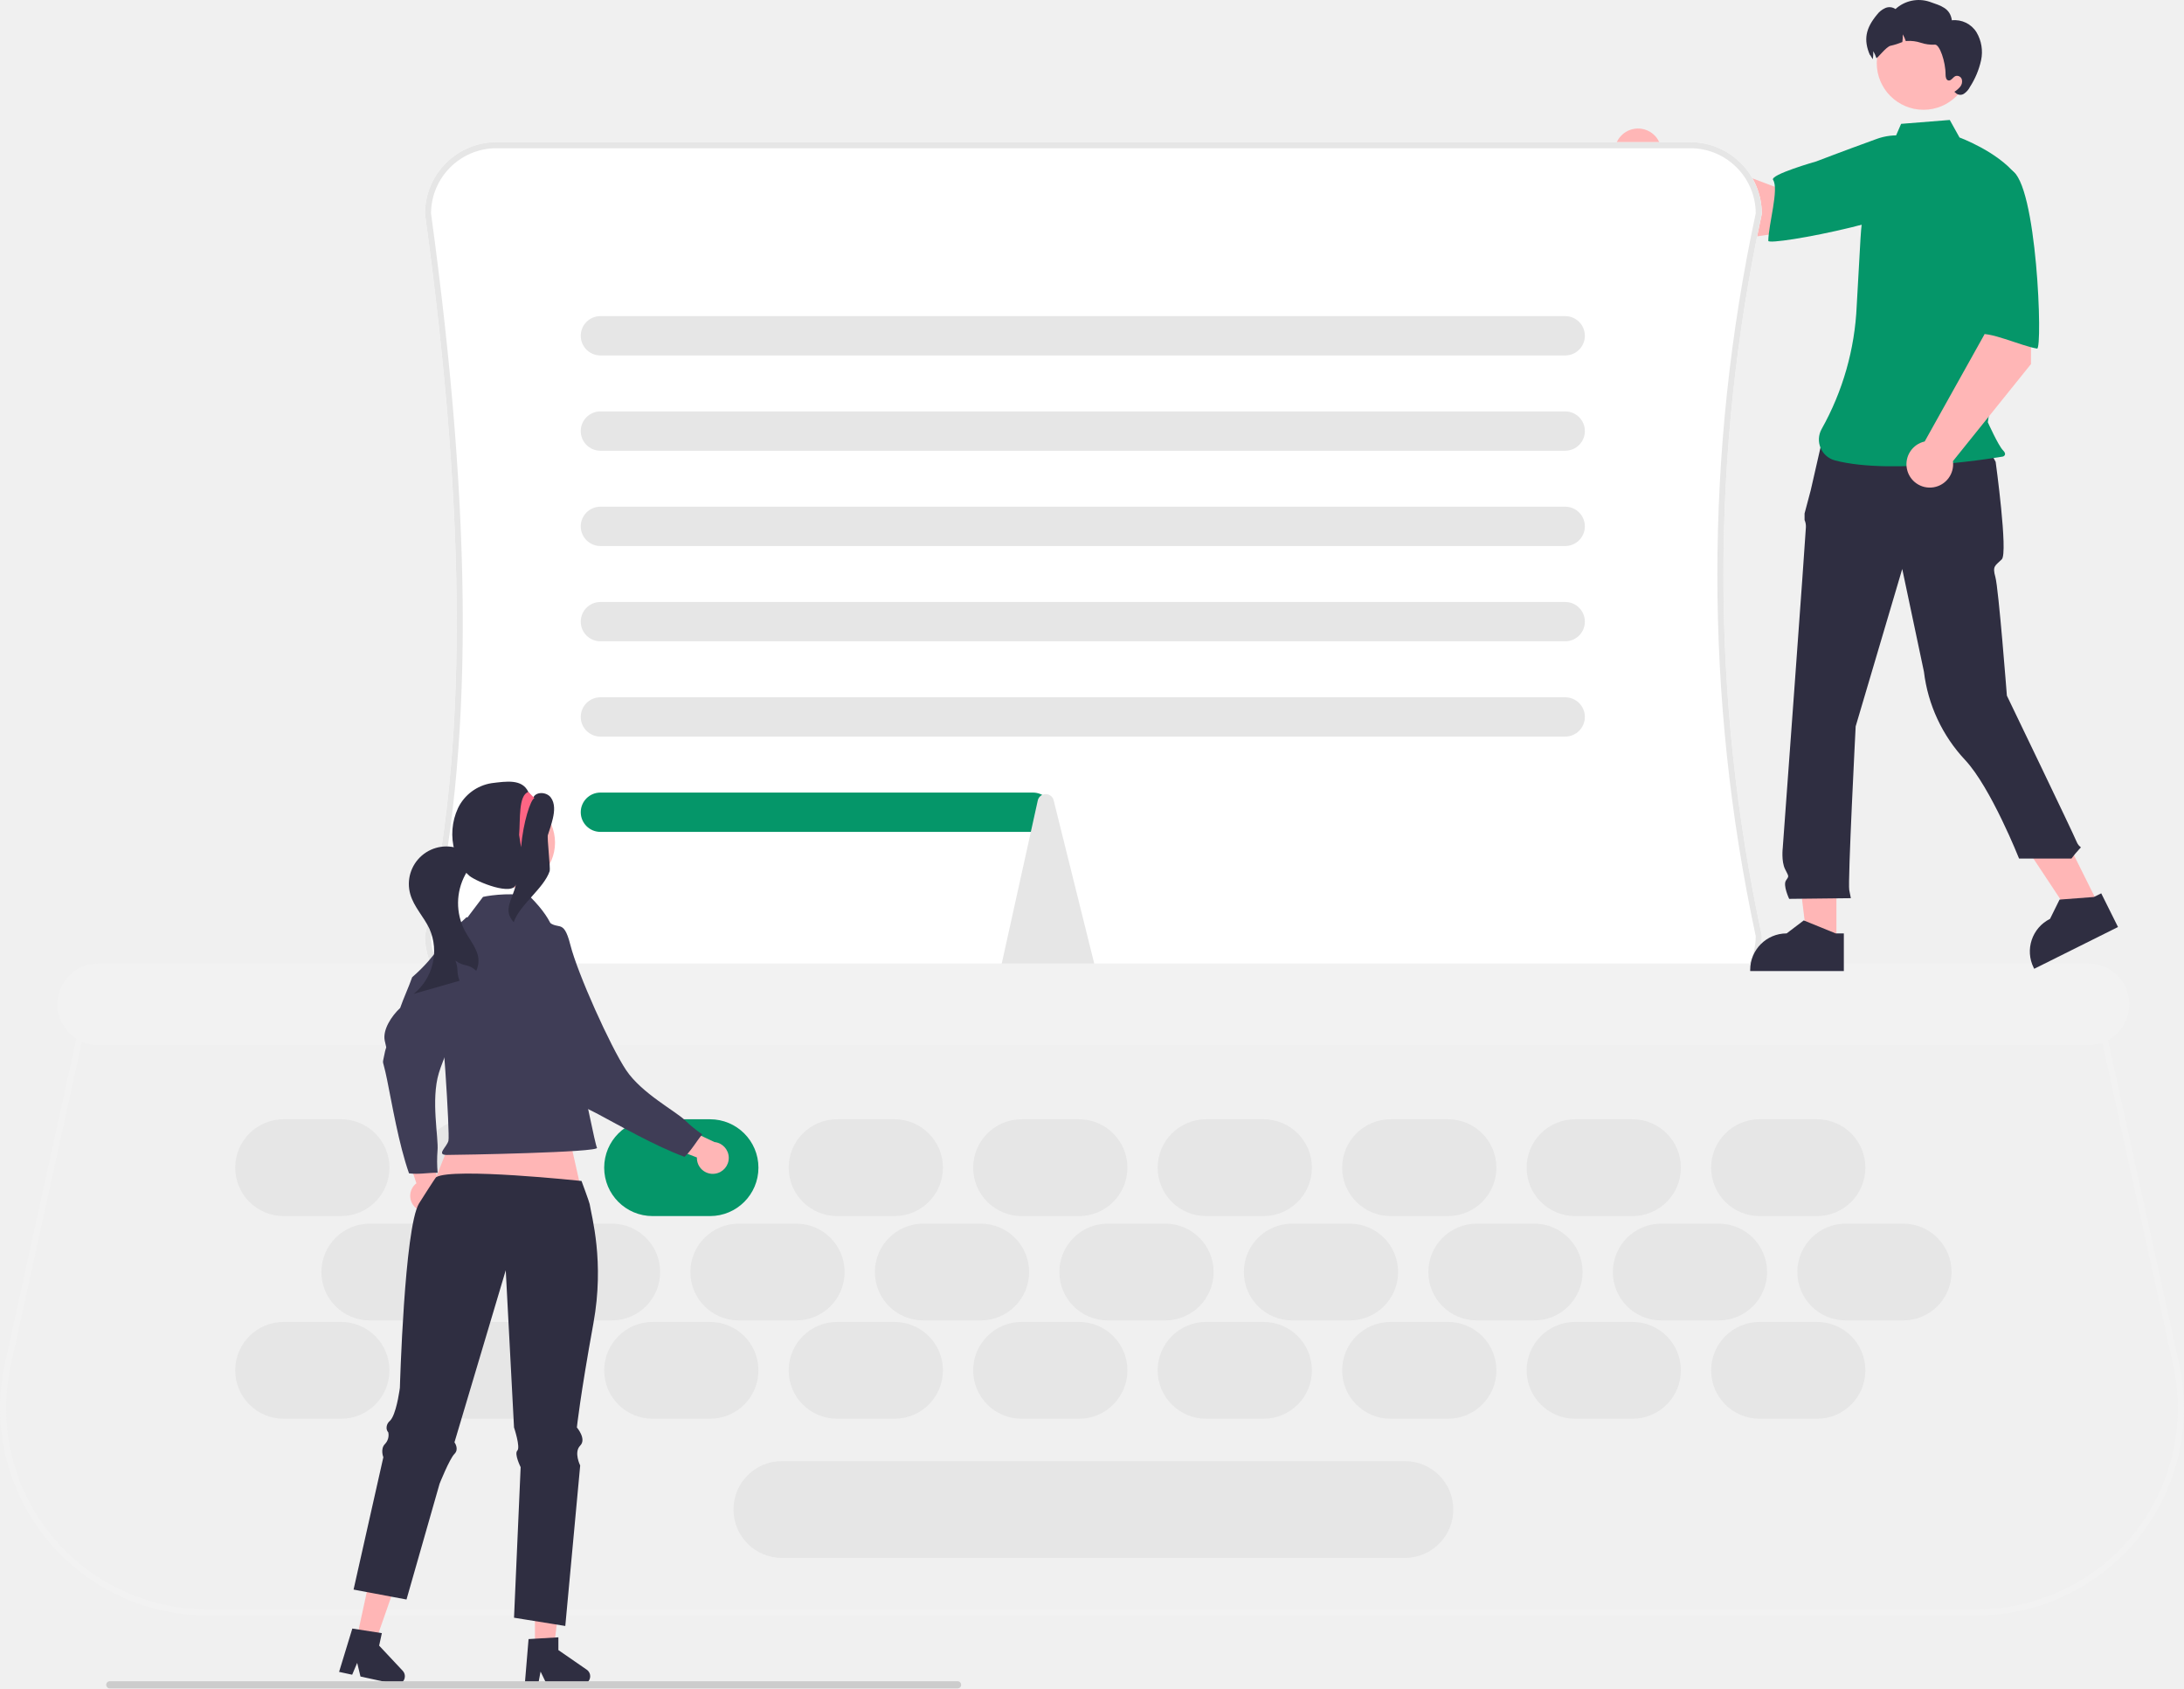
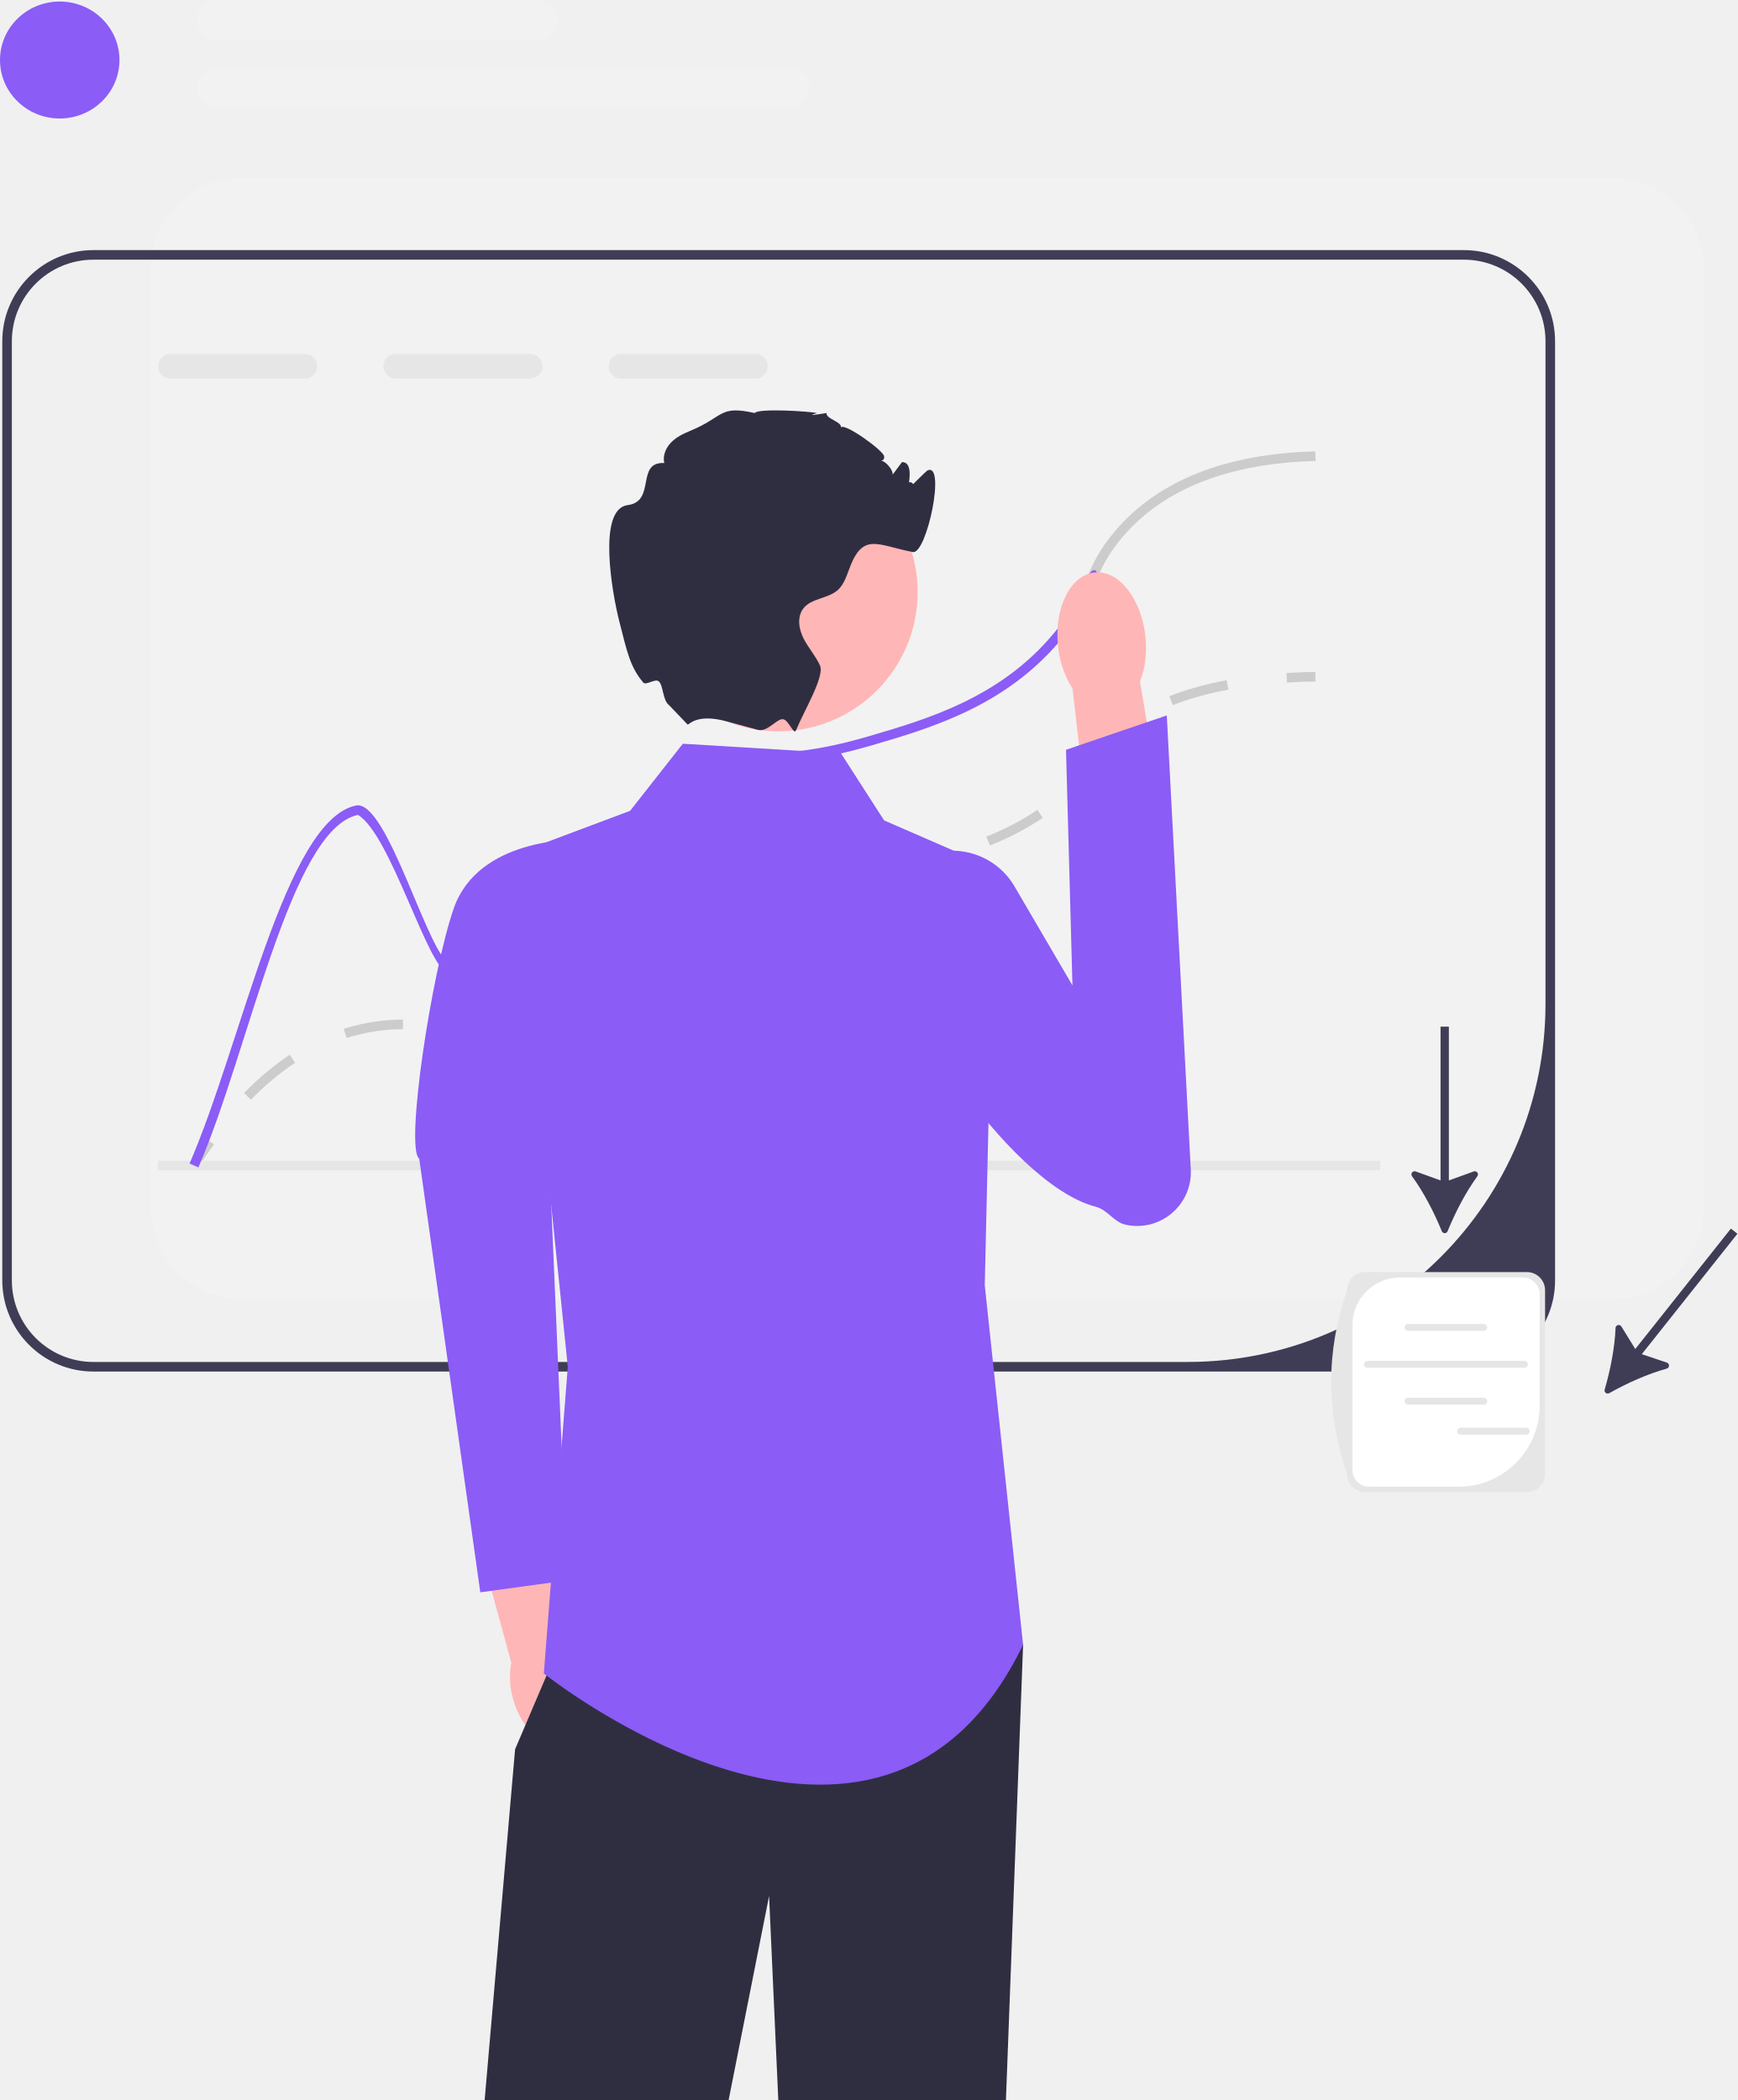
- <svg xmlns="http://www.w3.org/2000/svg" data-name="Layer 1" width="722.113" height="558.151" viewBox="0 0 722.113 558.151">
-   <path d="M892.077,705.041h-585.082a68.496,68.496,0,0,1-66.896-83.213l26.134-118.787H932.84l26.134,118.787a68.496,68.496,0,0,1-66.896,83.213Zm-624.237-200-25.788,117.217a66.497,66.497,0,0,0,64.943,80.783h585.082a66.497,66.497,0,0,0,64.943-80.783l-25.788-117.217Z" transform="translate(-238.4798 -171.0368)" fill="#f2f2f2" />
-   <path d="M817.785,249.415l30.69-4.574-4.848-21.349-18.4,9.267-37.961-14.307a7.717,7.717,0,1,0-5.048,10.199Z" transform="translate(-238.4798 -171.0368)" fill="#ffb6b6" />
-   <path d="M880.164,233.455c-2.373,8.995-57.048,19.141-57.02,17.195.078-5.531,3.593-17.135,1.585-20.146-1.148-1.722,14.313-6.121,14.313-6.121s8.533-3.285,19.596-7.293a19.721,19.721,0,0,1,18.85,2.604S882.537,224.461,880.164,233.455Z" transform="translate(-238.4798 -171.0368)" fill="#059669" />
-   <path d="M351.247,608.037h-19a16,16,0,0,0,0,32h19a16,16,0,0,0,0-32Z" transform="translate(-238.4798 -171.0368)" fill="#e6e6e6" />
-   <path d="M412.247,608.037h-19a16,16,0,0,0,0,32h19a16,16,0,0,0,0-32Z" transform="translate(-238.4798 -171.0368)" fill="#e6e6e6" />
-   <path d="M473.247,608.037h-19a16,16,0,0,0,0,32h19a16,16,0,0,0,0-32Z" transform="translate(-238.4798 -171.0368)" fill="#e6e6e6" />
-   <path d="M534.247,608.037h-19a16,16,0,0,0,0,32h19a16,16,0,0,0,0-32Z" transform="translate(-238.4798 -171.0368)" fill="#e6e6e6" />
-   <path d="M595.247,608.037h-19a16,16,0,0,0,0,32h19a16,16,0,0,0,0-32Z" transform="translate(-238.4798 -171.0368)" fill="#e6e6e6" />
-   <path d="M656.247,608.037h-19a16,16,0,0,0,0,32h19a16,16,0,0,0,0-32Z" transform="translate(-238.4798 -171.0368)" fill="#e6e6e6" />
-   <path d="M717.247,608.037h-19a16,16,0,0,0,0,32h19a16,16,0,0,0,0-32Z" transform="translate(-238.4798 -171.0368)" fill="#e6e6e6" />
-   <path d="M778.247,608.037h-19a16,16,0,0,0,0,32h19a16,16,0,0,0,0-32Z" transform="translate(-238.4798 -171.0368)" fill="#e6e6e6" />
-   <path d="M839.247,608.037h-19a16,16,0,0,0,0,32h19a16,16,0,0,0,0-32Z" transform="translate(-238.4798 -171.0368)" fill="#e6e6e6" />
-   <path d="M351.247,541.037h-19a16,16,0,0,0,0,32h19a16,16,0,0,0,0-32Z" transform="translate(-238.4798 -171.0368)" fill="#e6e6e6" />
-   <path d="M412.247,541.037h-19a16,16,0,0,0,0,32h19a16,16,0,0,0,0-32Z" transform="translate(-238.4798 -171.0368)" fill="#e6e6e6" />
-   <path d="M473.247,541.037h-19a16,16,0,0,0,0,32h19a16,16,0,0,0,0-32Z" transform="translate(-238.4798 -171.0368)" fill="#059669" />
-   <path d="M534.247,541.037h-19a16,16,0,0,0,0,32h19a16,16,0,0,0,0-32Z" transform="translate(-238.4798 -171.0368)" fill="#e6e6e6" />
-   <path d="M595.247,541.037h-19a16,16,0,0,0,0,32h19a16,16,0,0,0,0-32Z" transform="translate(-238.4798 -171.0368)" fill="#e6e6e6" />
-   <path d="M656.247,541.037h-19a16,16,0,0,0,0,32h19a16,16,0,0,0,0-32Z" transform="translate(-238.4798 -171.0368)" fill="#e6e6e6" />
-   <path d="M717.247,541.037h-19a16,16,0,0,0,0,32h19a16,16,0,0,0,0-32Z" transform="translate(-238.4798 -171.0368)" fill="#e6e6e6" />
-   <path d="M778.247,541.037h-19a16,16,0,0,0,0,32h19a16,16,0,0,0,0-32Z" transform="translate(-238.4798 -171.0368)" fill="#e6e6e6" />
-   <path d="M839.247,541.037h-19a16,16,0,0,0,0,32h19a16,16,0,0,0,0-32Z" transform="translate(-238.4798 -171.0368)" fill="#e6e6e6" />
-   <path d="M379.747,575.537h-19a16,16,0,0,0,0,32h19a16,16,0,0,0,0-32Z" transform="translate(-238.4798 -171.0368)" fill="#e6e6e6" />
-   <path d="M440.747,575.537h-19a16,16,0,0,0,0,32h19a16,16,0,0,0,0-32Z" transform="translate(-238.4798 -171.0368)" fill="#e6e6e6" />
-   <path d="M501.747,575.537h-19a16,16,0,0,0,0,32h19a16,16,0,0,0,0-32Z" transform="translate(-238.4798 -171.0368)" fill="#e6e6e6" />
-   <path d="M562.747,575.537h-19a16,16,0,0,0,0,32h19a16,16,0,0,0,0-32Z" transform="translate(-238.4798 -171.0368)" fill="#e6e6e6" />
-   <path d="M623.747,575.537h-19a16,16,0,0,0,0,32h19a16,16,0,0,0,0-32Z" transform="translate(-238.4798 -171.0368)" fill="#e6e6e6" />
-   <path d="M684.747,575.537h-19a16,16,0,0,0,0,32h19a16,16,0,0,0,0-32Z" transform="translate(-238.4798 -171.0368)" fill="#e6e6e6" />
-   <path d="M745.747,575.537h-19a16,16,0,0,0,0,32h19a16,16,0,0,0,0-32Z" transform="translate(-238.4798 -171.0368)" fill="#e6e6e6" />
-   <path d="M806.747,575.537h-19a16,16,0,0,0,0,32h19a16,16,0,0,0,0-32Z" transform="translate(-238.4798 -171.0368)" fill="#e6e6e6" />
-   <path d="M867.747,575.537h-19a16,16,0,0,0,0,32h19a16,16,0,0,0,0-32Z" transform="translate(-238.4798 -171.0368)" fill="#e6e6e6" />
-   <path d="M797.379,504.037H402.615a23.645,23.645,0,0,1-23.618-23.618l.026-.226c13.966-60.428,13.96-136.182-.017-238.402l-.009-.136a23.645,23.645,0,0,1,23.618-23.618H797.379A23.645,23.645,0,0,1,820.997,241.655l-.022.209a566.872,566.872,0,0,0,0,238.346l.022.209A23.645,23.645,0,0,1,797.379,504.037Z" transform="translate(-238.4798 -171.0368)" fill="#fff" />
-   <path d="M797.379,504.037H402.615a23.645,23.645,0,0,1-23.618-23.618l.026-.226c13.966-60.428,13.96-136.182-.017-238.402l-.009-.136a23.645,23.645,0,0,1,23.618-23.618H797.379A23.645,23.645,0,0,1,820.997,241.655l-.022.209a566.872,566.872,0,0,0,0,238.346l.022.209A23.645,23.645,0,0,1,797.379,504.037ZM380.997,480.531a21.643,21.643,0,0,0,21.618,21.506H797.379a21.643,21.643,0,0,0,21.618-21.514,568.845,568.845,0,0,1,0-238.973,21.643,21.643,0,0,0-21.618-21.514H402.615a21.643,21.643,0,0,0-21.618,21.551C394.989,343.956,394.99,419.893,380.997,480.531Z" transform="translate(-238.4798 -171.0368)" fill="#e6e6e6" />
-   <path d="M755.997,288.537h-319a6.5,6.5,0,0,1,0-13h319a6.5,6.5,0,0,1,0,13Z" transform="translate(-238.4798 -171.0368)" fill="#e6e6e6" />
-   <path d="M755.997,320.037h-319a6.5,6.5,0,0,1,0-13h319a6.5,6.5,0,0,1,0,13Z" transform="translate(-238.4798 -171.0368)" fill="#e6e6e6" />
-   <path d="M755.997,351.537h-319a6.5,6.5,0,0,1,0-13h319a6.5,6.5,0,0,1,0,13Z" transform="translate(-238.4798 -171.0368)" fill="#e6e6e6" />
-   <path d="M755.997,383.037h-319a6.5,6.5,0,0,1,0-13h319a6.5,6.5,0,0,1,0,13Z" transform="translate(-238.4798 -171.0368)" fill="#e6e6e6" />
-   <path d="M755.997,414.537h-319a6.5,6.5,0,0,1,0-13h319a6.5,6.5,0,0,1,0,13Z" transform="translate(-238.4798 -171.0368)" fill="#e6e6e6" />
-   <path d="M579.997,446.037h-143a6.5,6.5,0,0,1,0-13h143a6.5,6.5,0,0,1,0,13Z" transform="translate(-238.4798 -171.0368)" fill="#059669" />
-   <path d="M598.178,495.537H571.855a2.658,2.658,0,0,1-2.069-1.02,3.174,3.174,0,0,1-.601-2.652l12.387-56.046a2.7,2.7,0,0,1,5.32-.081l13.936,56.045a3.175,3.175,0,0,1-.558,2.704A2.657,2.657,0,0,1,598.178,495.537Z" transform="translate(-238.4798 -171.0368)" fill="#e6e6e6" />
-   <path d="M928.997,516.537h-658a13.5,13.5,0,0,1,0-27h658a13.5,13.5,0,0,1,0,27Z" transform="translate(-238.4798 -171.0368)" fill="#f2f2f2" />
-   <polygon points="607.193 311.693 597.591 311.692 593.024 274.657 607.195 274.658 607.193 311.693" fill="#ffb6b6" />
-   <path d="M848.121,492.037l-30.96-.001v-.392a12.051,12.051,0,0,1,12.05-12.05h.001l5.655-4.29,10.551,4.291,2.703 0Z" transform="translate(-238.4798 -171.0368)" fill="#2f2e41" />
-   <polygon points="693.95 299.209 685.357 303.492 664.747 272.384 677.431 266.063 693.95 299.209" fill="#ffb6b6" />
-   <path d="M938.774,477.484l-27.709,13.81-.175-.35a12.051,12.051,0,0,1,5.409-16.16l.001-0,3.147-6.363,11.357-.867,2.419-1.206Z" transform="translate(-238.4798 -171.0368)" fill="#2f2e41" />
-   <path d="M841.419,314.529l52.945,1.853,3.959,7.352s4.146,30.079,2.023,32.203-3.185,2.123-2.123,5.84,3.807,39.222,3.807,39.222,21.871,45.366,22.933,48.021,2.123,1.593,1.062,2.654A39.098,39.098,0,0,0,923.369,454.859H906.064s-9.317-23.503-17.846-32.593a51.635,51.635,0,0,1-13.612-29.178l-7.175-33.965L852.036,411.148s-2.654,51.494-2.123,54.149l.531,2.654-20.396.228s-2.123-4.475-1.062-6.067.998-1.158-.297-3.764-.764-7.023-.764-7.023,7.655-104.412,7.655-106.005a5.295,5.295,0,0,0-.441-2.388V340.77l2.034-7.66Z" transform="translate(-238.4798 -171.0368)" fill="#2f2e41" />
-   <path d="M864.246,218.467c-3.446,2.049-5.508,5.813-6.691,9.644a91.389,91.389,0,0,0-3.927,21.835l-1.25,22.187a91.35,91.35,0,0,1-11.627,40.784,7.13,7.13,0,0,0,4.46,10.325c19.189,5.035,55.533-1.287,55.533-1.287s1.548-.516,0-2.064-5.021-9.288-5.021-9.288l4.128-27.117,5.16-54.697c-6.192-7.74-18.645-12.303-18.645-12.303l-3.218-5.792-16.089,1.287Z" transform="translate(-238.4798 -171.0368)" fill="#059669" />
-   <circle cx="635.979" cy="20.834" r="15.455" fill="#ffb8b8" />
-   <path d="M893.503,190.953a26.877,26.877,0,0,1-3.676,8.807,5.995,5.995,0,0,1-2.005,2.277,2.192,2.192,0,0,1-2.785-.348l-.376-.306a7.976,7.976,0,0,0,1.949-1.692,2.716,2.716,0,0,0,.522-2.43,1.673,1.673,0,0,0-2.047-1.093c-.905.355-1.455,1.664-2.402,1.462-.766-.167-.926-1.177-.926-1.97.028-4.149-1.977-10.046-3.53-9.865a12.519,12.519,0,0,1-4.63-.62,12.13,12.13,0,0,0-4.637-.592c-.111.014-.223.035-.341.056a10.267,10.267,0,0,0-1.03-2.249,12.014,12.014,0,0,1-.125,2.548,23.832,23.832,0,0,1-3.857,1.218c-1.434.202-4.588,4.491-4.734,4.052a10.268,10.268,0,0,0-1.03-2.249,12.014,12.014,0,0,1-.125,2.548c-.007.035-.007.063-.014.097-.696-.926-1.121-2.054-.884-1.191-2.332-5.277-1.427-9.058,2.242-13.506a7.055,7.055,0,0,1,2.75-2.207,3.468,3.468,0,0,1,3.384.334,11.384,11.384,0,0,1,11.292-2.409c3.822,1.33,6.767,2.11,7.352,6.12a8.509,8.509,0,0,1,8.153,3.968A12.85,12.85,0,0,1,893.503,190.953Z" transform="translate(-238.4798 -171.0368)" fill="#2f2e41" />
-   <path d="M909.997,291.385l.025-31.029-21.832,1.63,6.437,19.57-19.775,35.421a7.717,7.717,0,1,0,9.338,6.504Z" transform="translate(-238.4798 -171.0368)" fill="#ffb6b6" />
-   <path d="M903.458,227.33c8.544,3.68,10.475,59.255,8.554,58.939-5.458-.896-16.413-6.093-19.688-4.554-1.873.88-3.932-15.062-3.932-15.062s-1.984-8.926-4.308-20.461a19.721,19.721,0,0,1,5.369-18.256S894.914,223.651,903.458,227.33Z" transform="translate(-238.4798 -171.0368)" fill="#059669" />
-   <path d="M375.817,570.227a5.239,5.239,0,0,1,.342-8.026l-5.866-17.669,9.343,2.51,4.138,16.394a5.267,5.267,0,0,1-7.957,6.791Z" transform="translate(-238.4798 -171.0368)" fill="#ffb6b6" />
-   <path d="M392.751,474.231c1.55.889,10.722-1.313,12.514-.687-.989,6.033,4.382,3.769-1.45,11.692s-17.578,31.679-20.247,40.558-.027,21.391-.427,25.599a43.667,43.667,0,0,0,.036,7.324c-3.151-.04-6.257.614-9.457.196-3.413-9.657-5.708-23.403-7.266-31s-1.615-4.384-.901-8.183.888-1.038.137-4.672,2.285-8.2,5.091-10.803c1.21-3.479,2.773-6.723,3.97-10.165C383.525,486.435,384.102,482.013,392.751,474.231Z" transform="translate(-238.4798 -171.0368)" fill="#3f3d56" />
-   <path d="M474.884,559.027a5.239,5.239,0,0,1-5.979-5.365l-17.369-6.701,7.876-5.618,15.286,7.225a5.267,5.267,0,0,1,.185,10.459Z" transform="translate(-238.4798 -171.0368)" fill="#ffb6b6" />
-   <path d="M411.534,484.94c1.671-.632,5.801-9.113,7.423-10.098,4.029,4.598,5.695-.987,8.105,8.551s13.284,33.706,18.443,41.409,16.497,13.617,19.492,16.6a43.666,43.666,0,0,0,5.677,4.627c-2.033,2.407-3.503,5.221-5.859,7.426-9.625-3.503-21.695-10.468-28.551-14.094s-4.411-1.54-6.89-4.506-.237-1.345-3.52-3.075-4.878-6.976-5.105-10.797c-1.917-3.145-3.428-6.413-5.325-9.526C415.093,499.819,412.046,496.563,411.534,484.94Z" transform="translate(-238.4798 -171.0368)" fill="#3f3d56" />
-   <polygon points="186.123 366.39 194.791 405.071 139.247 401.616 154.351 363.627 186.123 366.39" fill="#ffb6b6" />
-   <polygon points="176.874 544.917 183.113 544.916 186.081 520.851 176.873 520.851 176.874 544.917" fill="#ffb6b6" />
-   <path d="M413.241,712.875l9.863-.589v4.226l9.377,6.476a2.64,2.64,0,0,1-1.5,4.812h-11.742l-2.024-4.18-.79,4.18h-4.427Z" transform="translate(-238.4798 -171.0368)" fill="#2f2e41" />
-   <polygon points="117.905 541.813 124.002 543.135 132.005 520.246 123.006 518.294 117.905 541.813" fill="#ffb6b6" />
-   <path d="M354.972,709.393l9.764,1.516-.896,4.13,7.791,8.317a2.64,2.64,0,0,1-2.486,4.384l-11.475-2.489-1.092-4.514-1.658,3.917-4.327-.939Z" transform="translate(-238.4798 -171.0368)" fill="#2f2e41" />
-   <path d="M434.689,608.453c-4.379,24.065-5.473,34.455-5.473,34.455s3.284,3.828,1.095,6.018,0,6.562,0,6.562l-4.923,53.053-3.963-.642-9.546-1.535-3.443-.556,2.189-49.769s-2.189-4.379-1.095-5.473c1.095-1.095-1.095-7.657-1.095-7.657l-2.734-51.958-16.958,56.881s1.645,2.189,0,3.828c-1.639,1.639-4.917,9.846-4.917,9.846l-10.085,35.287-.856,2.997-5.259-.985-5.724-1.076-1.052-.196-1.871-.355-1.205-.226-.41-.073-1.981-.373.599-2.66.312-1.4,8.531-37.892.196-.875.208-.923s-1.095-2.734.544-4.379a4.274,4.274,0,0,0,1.095-3.828,1.493,1.493,0,0,1-.147-.183,2.27,2.27,0,0,1-.391-.893,2.961,2.961,0,0,1,1.089-2.752,4.67,4.67,0,0,0,.777-1.113c1.663-3.15,2.501-9.822,2.501-9.822s1.48-52.845,6.323-60.917c.257-.422,5.399-8.523,5.668-8.688,5.467-3.278,48.063,1.25,48.063,1.25s2.58,6.931,2.696,7.652C434.075,573.136,438.401,588.039,434.689,608.453Z" transform="translate(-238.4798 -171.0368)" fill="#2f2e41" />
-   <path d="M421.746,481.165s.922-4.784-7.935-13.641c-4.689-1.563-12.813-.652-15.629,0-13.024,17.192-10.692,14.159-14.083,23.764a13.529,13.529,0,0,0-.928,6.838c1.563,7.815,4.1,47.928,3.579,50.012s-4.168,4.689-.521,4.689,50.675-.823,49.633-2.386S421.746,481.165,421.746,481.165Z" transform="translate(-238.4798 -171.0368)" fill="#3f3d56" />
-   <circle cx="168.577" cy="278.545" r="14.938" fill="#ffb6b6" />
-   <path d="M394.401,455.23c-.082,1.812-1.217,3.373-2.094,4.959a19.789,19.789,0,0,0-.184,18.46c1.219,2.313,2.907,4.377,3.875,6.806a7.731,7.731,0,0,1-.061,6.522c-2.618-2.519-3.896-1.189-6.869-3.388,1.169,3.277.172,3.383,1.346,6.657q-7.569,2.161-15.144,4.334a18.252,18.252,0,0,0,5.221-21.482c-1.846-3.958-5.146-7.221-6.347-11.427a12.399,12.399,0,0,1,17.042-14.713C392.886,451.472,394.483,453.447,394.401,455.23Z" transform="translate(-238.4798 -171.0368)" fill="#2f2e41" />
-   <path d="M413.163,432.839c-2.009-4.389-7.309-3.496-12.101-2.917a14.894,14.894,0,0,0-11.159,8.281,20.353,20.353,0,0,0-1.104,14.128,15.478,15.478,0,0,0,4.887,8.239c2.531,2.035,14.429,6.849,15.419,2.704-1.238,5.408-4.46,8.486-.773,12.631,1.91-5.737,9.985-11.186,11.895-16.922.287-.864-.893-11.013-.606-11.876.606-1.82,1.213-3.644,1.651-5.511.55-2.346.762-5.037-.696-6.956s-5.129-1.994-5.866.301" transform="translate(-238.4798 -171.0368)" fill="#2f2e41" />
-   <path d="M410.758,451.107l-.639-4.065c.434-5.056-.274-13.097,3.043-14.203l2.029,2.029C413.909,435.296,411.467,442.856,410.758,451.107Z" transform="translate(-238.4798 -171.0368)" fill="#ff6584" />
-   <path d="M556.269,727.998a1.186,1.186,0,0,1-1.19,1.19h-280.29a1.19,1.19,0,1,1,0-2.38h280.29A1.187,1.187,0,0,1,556.269,727.998Z" transform="translate(-238.4798 -171.0368)" fill="#ccc" />
-   <path d="M702.997,654.041h-206a16,16,0,0,0,0,32h206a16,16,0,0,0,0-32Z" transform="translate(-238.4798 -171.0368)" fill="#e6e6e6" />
+ <svg xmlns="http://www.w3.org/2000/svg" width="362.524" height="438.188" viewBox="0 0 362.524 438.188">
+   <g>
+     <path d="M336.48,37.094H50.52c-10.49,0-19.02,8.53-19.02,19.02V252.074c0,10.49,8.53,19.02,19.02,19.02H336.48c10.49,0,19.02-8.53,19.02-19.02V56.114c0-10.49-8.53-19.02-19.02-19.02Z" fill="#f2f2f2" />
+     <path d="M305.455,52.188H19.495C9.005,52.188,.475,60.718,.475,71.208v195.96c0,10.49,8.53,19.02,19.02,19.02H305.455c10.49,0,19.02-8.53,19.02-19.02V71.208c0-10.49-8.53-19.02-19.02-19.02Zm17.02,157.304c0,41.254-33.443,74.696-74.696,74.696H19.495c-9.4,0-17.02-7.62-17.02-17.02V71.208c0-9.4,7.62-17.02,17.02-17.02H305.455c9.4,0,17.02,7.62,17.02,17.02V209.492Z" fill="#3f3d56" />
+   </g>
+   <g>
+     <path d="M41.322,243.721l-1.692-1.065c1.1-1.749,2.235-3.443,3.373-5.038l1.628,1.162c-1.116,1.562-2.229,3.225-3.309,4.941Z" fill="#ccc" />
+     <path d="M52.349,229.468l-1.432-1.396c3.052-3.127,6.264-5.812,9.546-7.98l1.103,1.669c-3.164,2.089-6.265,4.682-9.217,7.708Zm49.896-12.624c-2.388,0-4.564-.306-6.193-.572l.323-1.974c1.65,.27,3.638,.546,5.87,.546,1.971,0,3.908-.216,5.921-.662l.432,1.953c-2.157,.477-4.235,.709-6.353,.709Zm-29.926-.265l-.602-1.907c2.148-.678,4.374-1.186,6.615-1.51,1.924-.278,3.764-.414,5.624-.414h.123v2h-.123c-1.763,0-3.509,.128-5.337,.393-2.134,.309-4.254,.793-6.3,1.438Zm47.671-5.78l-1.278-1.538c2.76-2.292,4.738-5.064,6.833-8l.835-1.167,1.623,1.169-.831,1.16c-2.172,3.043-4.224,5.918-7.182,8.376Zm16.039-18.338l-1.23-1.577c2.696-2.104,5.742-3.808,9.311-5.211,.608-.239,1.189-.453,1.747-.643l.646,1.893c-.53,.181-1.082,.384-1.66,.611-3.388,1.332-6.271,2.943-8.812,4.927Zm24.145-6.947c-.673,0-1.311-.006-1.924-.013l.023-2c.627,.007,1.281,.009,1.974,.013,2.354,0,5.631-.067,10.127-.587l.23,1.986c-4.645,.538-7.974,.594-10.431,.601Zm22.597-2.619l-.396-1.96c3.592-.727,7.771-1.591,11.908-2.659l.5,1.937c-4.184,1.08-8.394,1.951-12.012,2.682Zm23.793-6.474l-.748-1.855c4.01-1.617,7.492-3.44,10.646-5.575l1.121,1.656c-3.271,2.215-6.876,4.104-11.019,5.773Zm20.208-14.291l-1.623-1.169c.558-.774,1.041-1.53,1.507-2.26,1.377-2.156,2.801-4.386,6.192-7.124l.237-.19,1.239,1.569-.22,.176c-3.138,2.533-4.413,4.53-5.763,6.645-.481,.753-.979,1.533-1.569,2.353Zm17.942-15l-.729-1.862c3.564-1.397,7.59-2.522,11.966-3.343l.369,1.966c-4.252,.798-8.157,1.888-11.605,3.239Z" fill="#ccc" />
+     <path d="M268.543,142.423l-.125-1.996c1.943-.122,3.975-.202,6.039-.239l.036,2c-2.035,.036-4.037,.115-5.95,.235Z" fill="#ccc" />
+   </g>
+   <g>
+     <path d="M63.623,73.859h-28.06c-1.41,0-2.56,1.15-2.56,2.56,0,1.42,1.15,2.57,2.56,2.57h28.06c1.41,0,2.56-1.15,2.56-2.57,0-1.41-1.15-2.56-2.56-2.56Z" fill="#e6e6e6" />
+     <path d="M110.623,73.859h-28.06c-1.41,0-2.56,1.15-2.56,2.56,0,1.42,1.15,2.57,2.56,2.57h28.06c1.41,0,2.56-1.15,2.56-2.57,0-1.41-1.15-2.56-2.56-2.56Z" fill="#e6e6e6" />
+     <path d="M157.623,73.859h-28.06c-1.41,0-2.56,1.15-2.56,2.56,0,1.42,1.15,2.57,2.56,2.57h28.06c1.41,0,2.56-1.15,2.56-2.57,0-1.41-1.15-2.56-2.56-2.56Z" fill="#e6e6e6" />
+   </g>
+   <rect x="32.975" y="242.188" width="255" height="2" fill="#e6e6e6" />
+   <path d="M274.505,96.188c-18.15,.47-31.69,5.81-40.27,15.85-3.17,3.72-4.46,6.65-5.82,9.75-1.35,3.06-2.73,6.21-5.94,10.32v-3.4c1.99-2.92,3.06-5.36,4.11-7.73,1.42-3.24,2.77-6.3,6.13-10.23,8.96-10.5,23-16.07,41.73-16.56l.06,2Z" fill="#ccc" />
+   <path d="M228.415,121.788c-1.35,3.06-2.73,6.21-5.94,10.32-.38,.49-.79,1-1.23,1.53-11.58,13.77-27.05,18.29-39.49,21.93-.78,.23-1.54,.44-2.28,.64-11.06,3-17.12,2.89-21.63,2.82-4.53-.08-7.52-.13-12.87,2.93-9.81,5.59-13.83,13.77-17.72,21.68-4.01,8.14-7.79,15.83-17.43,19.44-6.69,2.5-11.39,1.26-16.36-.04-4.27-1.13-11.966-28.944-18.78-33-14.07,2.95-22.62,48.93-33.29,73.55l-1.84-.8c10.95-25.24,19.97-71.61,34.71-74.71,6.57-1.38,15.22,31.84,19.71,33.02,4.66,1.23,9.05,2.38,15.15,.1,8.9-3.32,12.34-10.33,16.33-18.44,3.84-7.8,8.19-16.64,18.52-22.54,5.83-3.33,9.22-3.27,13.9-3.19,4.46,.08,10.48,.18,21.6-2.89,.56-.16,1.13-.32,1.72-.49,12.18-3.56,27.33-7.99,38.51-21.29,1.1-1.31,2.01-2.52,2.77-3.65,1.99-2.92,3.06-5.36,4.11-7.73,1.42-3.24,3.19-2.29,1.83,.81Z" fill="#8b5cf6" />
+   <g>
+     <path d="M121.776,350.568c-.792-2.756-2.147-5.108-3.761-6.785l-5.864-26.73-12.781,3.131,7.324,26.778c-.482,2.266-.385,4.97,.406,7.727,1.808,6.297,6.56,10.479,10.612,9.341,4.053-1.138,5.872-7.165,4.063-13.462h0Z" fill="#ffb6b6" />
+     <path d="M120.008,175.227s-20.184-.413-25.317,14.285c-4.672,13.379-10.209,50.135-7.216,52.259l12.743,90.485,18.171-2.497-4.663-108.569,6.282-45.964Z" fill="#8b5cf6" />
+   </g>
+   <polygon points="213.475 343.188 209.895 438.188 162.395 438.188 160.475 395.618 152.035 438.188 101.125 438.188 107.475 365.008 114.035 349.618 118.475 339.188 213.475 343.188" fill="#2f2e41" />
+   <path d="M175.475,157.188l-33-2-11,14-24,9,11,107-5,64s70,56,100-6l-8-75,2-87-23-10-9-14Z" fill="#8b5cf6" />
+   <g>
+     <path d="M239.006,132.849c.358,3.467-.097,6.727-1.144,9.341l5.497,32.812-15.69,2.159-3.887-33.517c-1.559-2.345-2.671-5.444-3.029-8.911-.818-7.92,2.605-14.763,7.645-15.283,5.04-.521,9.789,5.478,10.607,13.398v0Z" fill="#ffb6b6" />
+     <path d="M211.677,184.945c-5.409-9.245-18.826-10.116-24.835-1.25-1.643,2.424-1.185,5.148-1.577,8.422-1.665,13.896,24.964,54.96,43.39,59.688,2.418,.62,3.795,3.229,6.236,3.753h0c7.23,1.554,13.961-4.184,13.57-11.569l-5.005-94.708-21.027,7.172,1.346,49.171-12.098-20.678Z" fill="#8b5cf6" />
+   </g>
+   <g>
+     <circle cx="162.4" cy="123.532" r="29.068" fill="#ffb6b6" />
+     <path d="M189.475,102.188c-.25,.06,3.826-3.913,4-4,4-2-.11,17.55-3,17-7.11-1.35-10.18-4.03-12.94,2.66-.77,1.86-1.25,3.96-2.75,5.29-2.06,1.81-5.48,1.66-7.16,3.82-1.35,1.74-.96,4.3,.04,6.26,1,1.97,2.52,3.64,3.43,5.65,1.02,2.26-3.33,9.45-4.99,13.49v.01l-.01,.024c-.441,1.06-1.489-1.993-2.596-2.298-1.324-.365-3.275,2.762-5.384,2.194-.01,0-.02-.01-.03-.01-2.01-.56-4.25-1.16-6.47-1.76h-.01c-6.25-1.7-7.83,.74-8.13,.67l-3.88-4.06c-1.332-.97-1.181-4.099-2.12-4.94-.768-.687-2.682,.901-3.246,.24-2.766-3.24-3.403-6.481-5.034-12.88-1.49-5.85-4.58-23.36,1.77-24.15,5.99-.75,1.61-9.09,7.64-8.78-.36-1.52,.31-3.15,1.4-4.27,1.08-1.13,2.52-1.83,3.97-2.43,7.15-2.92,5.96-5.43,13.5-3.73,.75-1.05,11.64-.35,13,0,.1,.02-3.37,.85,2,0-.2,1.23,3.2,1.77,3,3,.75-1.01,8.81,4.79,9,6,.25,1.51-2.03,.74-.51,.97,.9,.14,2.44,1.97,2.29,2.88,.65-.88,1.3-1.75,1.96-2.63,.12,.01,.23,.03,.35,.05,3.04,.58-.445,10.518-.32,7.42,.23-5.69,4.26-2.36,1.23-1.69Z" fill="#2f2e41" />
+   </g>
+   <path d="M300.835,256.9c.224,.552,.997,.552,1.221-0,1.561-3.849,3.784-8.16,6.203-11.455,.387-.527-.147-1.232-.762-1.01l-5.183,1.875v-32.086h-1.735v32.086l-5.185-1.875c-.615-.223-1.149,.482-.762,1.01,2.418,3.295,4.641,7.606,6.204,11.455Z" fill="#3f3d56" />
+   <path d="M334.826,289.937c-.168,.571,.438,1.052,.956,.759,3.617-2.043,8.039-4.037,11.981-5.113,.631-.172,.652-1.056,.031-1.264l-5.225-1.755,19.955-25.127-1.359-1.079-19.955,25.127-2.894-4.693c-.343-.557-1.2-.337-1.224,.317-.155,4.084-1.095,8.842-2.266,12.829Z" fill="#3f3d56" />
+   <g>
+     <path d="M318.593,311.349h-33.721c-2.094,0-3.797-1.703-3.797-3.797-4.459-13.032-4.37-25.801,0-38.323,0-2.094,1.703-3.797,3.797-3.797h33.721c2.094,0,3.797,1.703,3.797,3.797v38.323c0,2.094-1.703,3.797-3.797,3.797Z" fill="#e6e6e6" />
+     <path d="M292.096,266.563c-5.463,0-9.891,4.428-9.891,9.891v30.285c0,1.921,1.557,3.479,3.479,3.479h18.648c9.348,0,16.926-7.578,16.926-16.926v-23.25c0-1.921-1.557-3.479-3.479-3.479h-25.683Z" fill="#fff" />
+     <g>
+       <path d="M309.585,277.7h-15.788c-.398,0-.722-.324-.722-.722,0-.398,.324-.722,.722-.722h15.788c.398,0,.722,.324,.722,.722,0,.398-.324,.722-.722,.722Z" fill="#e6e6e6" />
+       <path d="M309.585,293.093h-15.788c-.398,0-.722-.324-.722-.722s.324-.722,.722-.722h15.788c.398,0,.722,.324,.722,.722s-.324,.722-.722,.722Z" fill="#e6e6e6" />
+       <path d="M318.057,285.402h-32.732c-.398,0-.722-.324-.722-.722,0-.398,.324-.722,.722-.722h32.732c.398,0,.722,.324,.722,.722,0,.398-.324,.722-.722,.722Z" fill="#e6e6e6" />
+     </g>
+     <path d="M318.443,299.351h-13.658c-.398,0-.722-.324-.722-.722,0-.398,.324-.722,.722-.722h13.658c.398,0,.722,.324,.722,.722s-.324,.722-.722,.722Z" fill="#e6e6e6" />
+   </g>
+   <g>
+     <ellipse cx="12.463" cy="12.522" rx="12.463" ry="12.201" fill="#8b5cf6" />
+     <path d="M112.376,8.348H45.291c-2.301,0-4.174-1.872-4.174-4.174s1.872-4.174,4.174-4.174H112.376c2.301,0,4.174,1.872,4.174,4.174s-1.872,4.174-4.174,4.174Z" fill="#f2f2f2" />
+     <path d="M164.729,22.475H45.291c-2.301,0-4.174-1.872-4.174-4.174s1.872-4.174,4.174-4.174h119.438c2.301,0,4.174,1.872,4.174,4.174s-1.872,4.174-4.174,4.174Z" fill="#f2f2f2" />
+   </g>
</svg>
